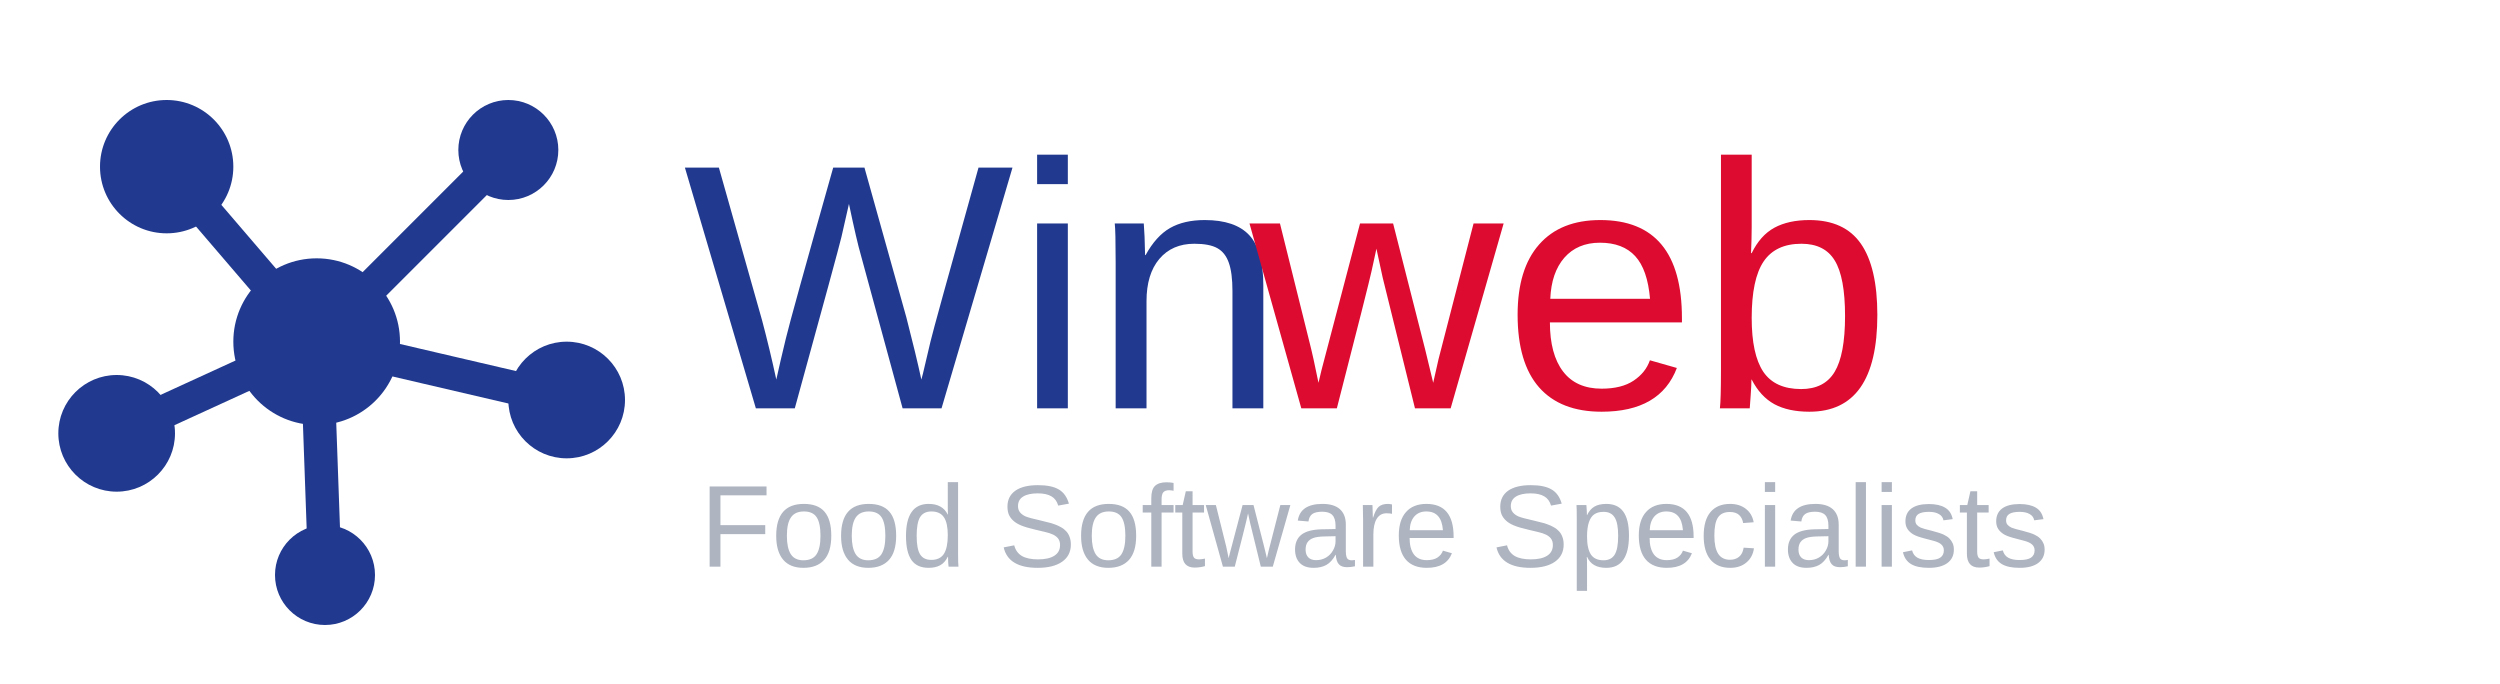
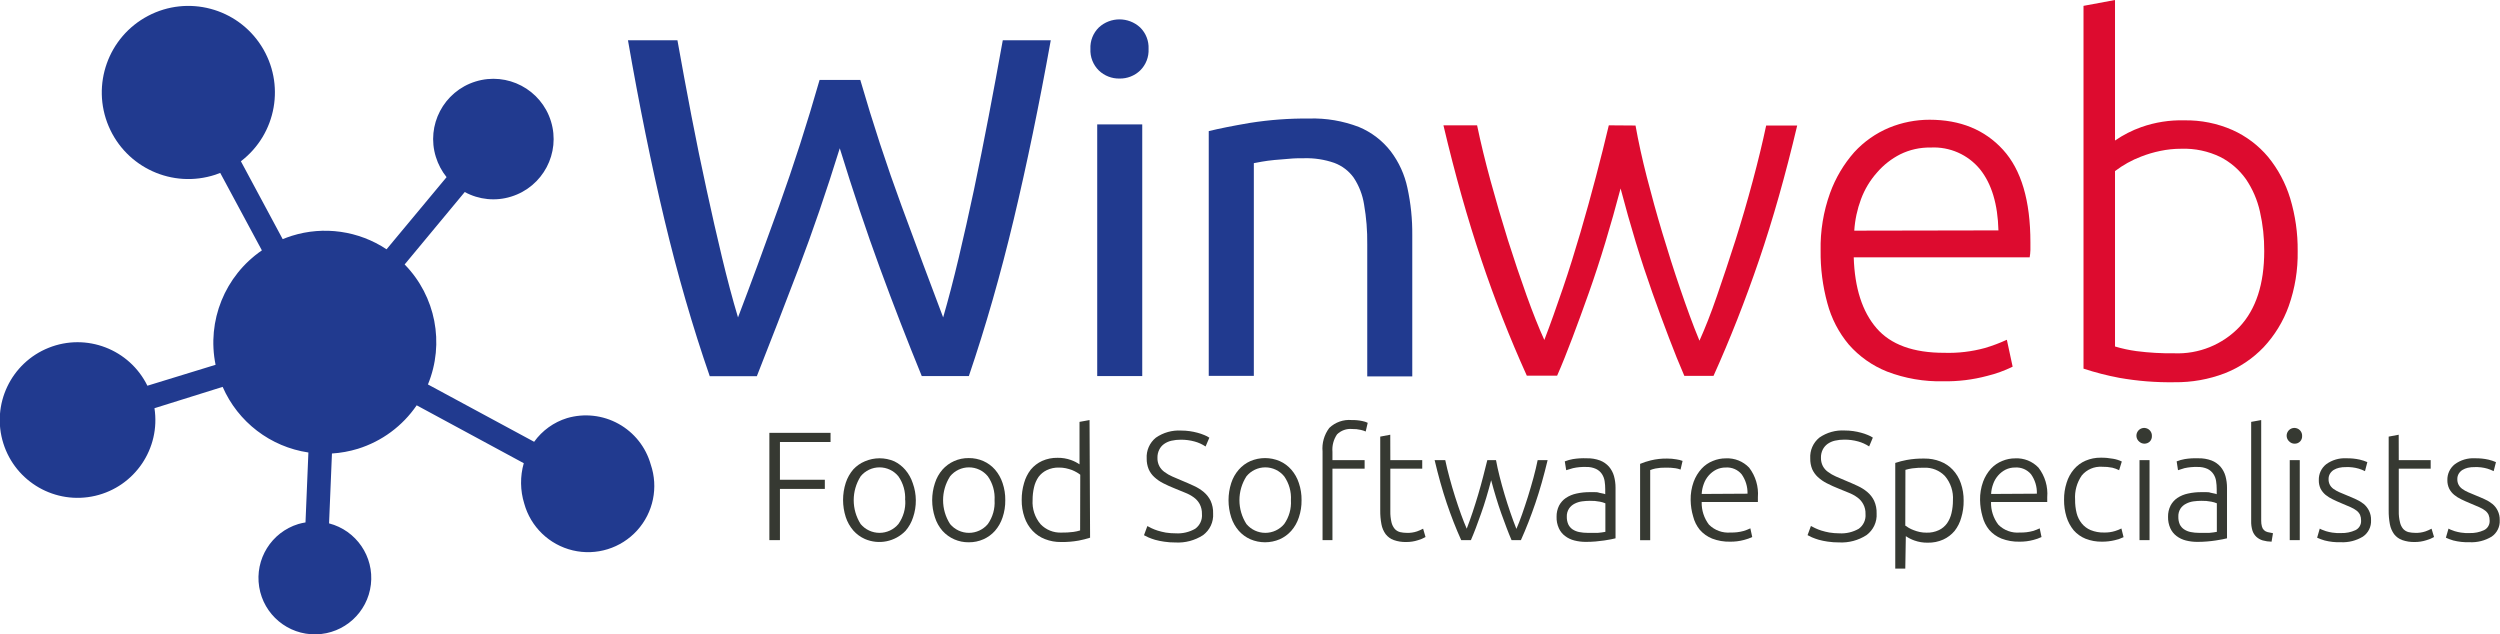
- <svg xmlns="http://www.w3.org/2000/svg" viewBox="0 0 300 82" role="img" aria-labelledby="title desc">
-   <g fill="none" stroke="#213a8f" stroke-width="4">
-     <path d="M38 41 20 20M38 41 61 18M38 41 14 52M38 41 39 69M38 41 68 48" />
-   </g>
-   <g fill="#213a8f">
-     <circle cx="38" cy="41" r="10" />
-     <circle cx="20" cy="20" r="8" />
-     <circle cx="61" cy="18" r="6" />
-     <circle cx="14" cy="52" r="7" />
-     <circle cx="39" cy="69" r="6" />
-     <circle cx="68" cy="48" r="7" />
-   </g>
-   <text x="82" y="49" font-family="Ubuntu, Arial, sans-serif" font-size="42" font-weight="400" fill="#213a8f">Win</text>
-   <text x="150" y="49" font-family="Ubuntu, Arial, sans-serif" font-size="42" font-weight="400" fill="#dd0b2f">web</text>
-   <text x="84" y="68" font-family="Ubuntu, Arial, sans-serif" font-size="14" fill="#aeb4c0">Food Software Specialists</text>
+ <svg xmlns="http://www.w3.org/2000/svg" id="Ebene_1" data-name="Ebene 1" viewBox="0 0 371.44 94.18">
+   <defs>
+     <style>.cls-1,.cls-4{fill:#213a8f;}.cls-2{fill:#dd0b2f;}.cls-3{fill:#363932;}.cls-4{fill-rule:evenodd;}</style>
+   </defs>
+   <path class="cls-1" d="M153.27,47.55q-3,9.66-6.12,17.86t-6.2,16h-7q-3.81-11-6.73-23.25T121.8,31.5h7.35q1,5.61,2.08,11.23t2.24,10.91c.76,3.52,1.53,6.9,2.3,10.11s1.56,6.19,2.38,8.93q2.88-7.56,6.12-16.6t6-18.68h6.05q2.8,9.65,6.12,18.68t6.19,16.6q1.16-4,2.31-8.85t2.27-10.12q1.11-5.3,2.19-10.94t2.09-11.27h7.13q-2.59,14.4-5.51,26.64t-6.66,23.25h-7q-3.18-7.77-6.2-16T153.27,47.55Z" transform="translate(-28.5 -25.52)" />
+   <path class="cls-1" d="M194.83,37.19A4.31,4.31,0,0,1,191.77,36a4.2,4.2,0,0,1-1.26-3.21,4.19,4.19,0,0,1,1.26-3.2,4.53,4.53,0,0,1,6.12,0,4.19,4.19,0,0,1,1.26,3.2A4.2,4.2,0,0,1,197.89,36,4.31,4.31,0,0,1,194.83,37.19Zm3.38,44.2h-6.69V44h6.69Z" transform="translate(-28.5 -25.52)" />
+   <path class="cls-1" d="M208.09,45q2.31-.57,6.12-1.22a53.21,53.21,0,0,1,8.79-.65,19,19,0,0,1,7.41,1.26A11.65,11.65,0,0,1,235.13,48a13.68,13.68,0,0,1,2.48,5.44,31.51,31.51,0,0,1,.72,7v21h-6.69V61.81a32,32,0,0,0-.47-5.9,10,10,0,0,0-1.55-4,6.19,6.19,0,0,0-2.88-2.19,12.55,12.55,0,0,0-4.46-.69c-.72,0-1.47,0-2.24.08s-1.5.11-2.19.18-1.32.15-1.87.25l-1.19.22v31.6h-6.7Z" transform="translate(-28.5 -25.52)" />
+   <path class="cls-2" d="M271.5,44.17q.64,3.6,1.68,7.66c.7,2.72,1.46,5.48,2.3,8.28s1.72,5.58,2.66,8.32S280,73.74,281,76.14c.82-1.83,1.69-4,2.6-6.66s1.83-5.37,2.75-8.27,1.77-5.83,2.56-8.78,1.46-5.71,2-8.26h4.61q-2.6,11-5.67,20t-6.76,17.19h-4.34q-1.1-2.53-2.29-5.67c-.8-2.08-1.62-4.32-2.46-6.69s-1.67-4.87-2.46-7.48-1.55-5.29-2.26-8c-.72,2.74-1.48,5.42-2.26,8s-1.61,5.12-2.45,7.49-1.66,4.61-2.45,6.7-1.55,4-2.27,5.63h-4.5a183.28,183.28,0,0,1-6.75-17.2q-3.06-9.07-5.64-20h5q.79,3.81,2,8.24t2.57,8.78q1.38,4.35,2.78,8.25t2.64,6.62c.92-2.38,1.84-5,2.76-7.69s1.79-5.5,2.61-8.29,1.57-5.53,2.29-8.25,1.35-5.26,1.92-7.66Z" transform="translate(-28.5 -25.52)" />
+   <path class="cls-2" d="M299,62.75a23.81,23.81,0,0,1,1.4-8.54A18.9,18.9,0,0,1,304,48.13a14.72,14.72,0,0,1,5.19-3.64,15.81,15.81,0,0,1,6-1.18q6.84,0,10.91,4.46t4.07,13.75c0,.39,0,.77,0,1.15s-.06.75-.11,1.08H303.92q.21,6.84,3.38,10.52t10.08,3.67a20.41,20.41,0,0,0,6.05-.72A24.25,24.25,0,0,0,326.67,76l.86,4a18.42,18.42,0,0,1-3.78,1.37,23.75,23.75,0,0,1-6.51.8,21.93,21.93,0,0,1-8.36-1.44,14.88,14.88,0,0,1-5.68-4A15.92,15.92,0,0,1,300,70.56,28.34,28.34,0,0,1,299,62.75Zm26.42-3c-.1-3.88-1-6.91-2.73-9.07a8.88,8.88,0,0,0-7.35-3.24,9.81,9.81,0,0,0-4.5,1,11.3,11.3,0,0,0-3.45,2.7A12.5,12.5,0,0,0,305,55.11a16.32,16.32,0,0,0-1,4.68Z" transform="translate(-28.5 -25.52)" />
+   <path class="cls-2" d="M342.74,46.4a16.8,16.8,0,0,1,3.92-2,17.79,17.79,0,0,1,6.37-1,17,17,0,0,1,7.17,1.44,14.84,14.84,0,0,1,5.29,4A18,18,0,0,1,368.77,55a26.25,26.25,0,0,1,1.11,7.82A23.26,23.26,0,0,1,368.55,71a17.65,17.65,0,0,1-3.74,6.12,16.19,16.19,0,0,1-5.76,3.86,20.22,20.22,0,0,1-7.46,1.33,43.07,43.07,0,0,1-8.2-.65,41.67,41.67,0,0,1-5.33-1.37V26.39l4.68-.87Zm0,30.6a20.89,20.89,0,0,0,3.2.69,39.55,39.55,0,0,0,5.58.32,12.68,12.68,0,0,0,9.72-3.93q3.67-3.92,3.67-11.26a25.82,25.82,0,0,0-.64-5.87,13.93,13.93,0,0,0-2.09-4.83,10.54,10.54,0,0,0-3.78-3.27,12.35,12.35,0,0,0-5.8-1.23,14.88,14.88,0,0,0-3.17.33,17.31,17.31,0,0,0-2.8.83,15.51,15.51,0,0,0-3.89,2.16Z" transform="translate(-28.5 -25.52)" />
+   <path class="cls-3" d="M142.81,105.77V89.83h9.09v1.36h-7.52V96.8h6.67v1.36h-6.67v7.61Z" transform="translate(-28.5 -25.52)" />
+   <path class="cls-3" d="M164.57,99.84a7.62,7.62,0,0,1-.41,2.55,5.78,5.78,0,0,1-1.12,2A5.4,5.4,0,0,1,157,105.6a5,5,0,0,1-1.71-1.25,5.8,5.8,0,0,1-1.13-2,8.33,8.33,0,0,1,0-5.1,5.85,5.85,0,0,1,1.13-2A4.94,4.94,0,0,1,157,94.06a5.53,5.53,0,0,1,4.37,0A5.07,5.07,0,0,1,163,95.32a5.83,5.83,0,0,1,1.12,2A7.58,7.58,0,0,1,164.57,99.84Zm-1.59,0a5.6,5.6,0,0,0-1-3.55,3.62,3.62,0,0,0-5.61,0,6.62,6.62,0,0,0,0,7.09,3.66,3.66,0,0,0,5.61,0A5.55,5.55,0,0,0,163,99.84Z" transform="translate(-28.5 -25.52)" />
+   <path class="cls-3" d="M177.86,99.84a7.62,7.62,0,0,1-.4,2.55,5.8,5.8,0,0,1-1.13,2,5,5,0,0,1-1.71,1.25,5.23,5.23,0,0,1-2.19.45,5.16,5.16,0,0,1-3.9-1.7,5.62,5.62,0,0,1-1.12-2,8.13,8.13,0,0,1,0-5.1,5.67,5.67,0,0,1,1.12-2,5.07,5.07,0,0,1,1.72-1.26,5.15,5.15,0,0,1,2.18-.45,5.23,5.23,0,0,1,2.19.45,4.94,4.94,0,0,1,1.71,1.26,5.85,5.85,0,0,1,1.13,2A7.58,7.58,0,0,1,177.86,99.84Zm-1.59,0a5.59,5.59,0,0,0-1-3.55,3.62,3.62,0,0,0-5.61,0,6.56,6.56,0,0,0,0,7.09,3.66,3.66,0,0,0,5.61,0A5.54,5.54,0,0,0,176.27,99.84Z" transform="translate(-28.5 -25.52)" />
+   <path class="cls-3" d="M190.46,105.41a14.3,14.3,0,0,1-1.7.43,13.51,13.51,0,0,1-2.62.21,6.27,6.27,0,0,1-2.38-.43,5,5,0,0,1-1.84-1.23,5.49,5.49,0,0,1-1.2-2,7.54,7.54,0,0,1-.42-2.6,8.63,8.63,0,0,1,.35-2.5,5.77,5.77,0,0,1,1-2,4.79,4.79,0,0,1,1.69-1.29,5.38,5.38,0,0,1,2.29-.46,5.65,5.65,0,0,1,2,.33,5.52,5.52,0,0,1,1.26.64V88.2l1.49-.27ZM189,96.05a4.23,4.23,0,0,0-.52-.35,6.06,6.06,0,0,0-.72-.35,7.33,7.33,0,0,0-.9-.26,4.74,4.74,0,0,0-1-.1,3.93,3.93,0,0,0-1.85.39,3.32,3.32,0,0,0-1.21,1,4.45,4.45,0,0,0-.67,1.55,8.06,8.06,0,0,0-.21,1.87,5.06,5.06,0,0,0,1.18,3.6,4.05,4.05,0,0,0,3.1,1.25,12.14,12.14,0,0,0,1.78-.1,6.25,6.25,0,0,0,1-.22Z" transform="translate(-28.5 -25.52)" />
+   <path class="cls-3" d="M203.18,104.76a5.21,5.21,0,0,0,2.9-.68,2.43,2.43,0,0,0,1-2.2,3,3,0,0,0-.33-1.46,3,3,0,0,0-.88-1,5.69,5.69,0,0,0-1.27-.69l-1.49-.61c-.66-.26-1.25-.53-1.78-.8A5.82,5.82,0,0,1,200,96.4a3.46,3.46,0,0,1-.84-1.18,4,4,0,0,1-.29-1.57,3.7,3.7,0,0,1,1.36-3.1A6,6,0,0,1,204,89.49a8.93,8.93,0,0,1,1.27.09,9.49,9.49,0,0,1,1.16.24,7.63,7.63,0,0,1,1,.34,3.72,3.72,0,0,1,.75.39l-.56,1.31a5.52,5.52,0,0,0-1.62-.74,7.49,7.49,0,0,0-2.06-.27,6,6,0,0,0-1.39.15,3.09,3.09,0,0,0-1.09.48,2.25,2.25,0,0,0-.72.84,2.56,2.56,0,0,0-.27,1.22,2.5,2.5,0,0,0,.28,1.24,2.55,2.55,0,0,0,.77.87,5.8,5.8,0,0,0,1.16.67c.44.2.93.41,1.45.62s1.22.52,1.78.78a6.38,6.38,0,0,1,1.46.92,4,4,0,0,1,1,1.29,4.21,4.21,0,0,1,.37,1.87,3.71,3.71,0,0,1-1.51,3.24,6.86,6.86,0,0,1-4.08,1.08,10.88,10.88,0,0,1-1.68-.12,10.45,10.45,0,0,1-1.36-.28,9.46,9.46,0,0,1-1-.36,6.26,6.26,0,0,1-.64-.32l.5-1.36c.16.09.36.2.62.32a7.71,7.71,0,0,0,.92.36,10.58,10.58,0,0,0,1.2.29A9.37,9.37,0,0,0,203.18,104.76Z" transform="translate(-28.5 -25.52)" />
+   <path class="cls-3" d="M221.88,99.84a7.62,7.62,0,0,1-.4,2.55,5.64,5.64,0,0,1-1.13,2,5,5,0,0,1-1.71,1.25,5.53,5.53,0,0,1-4.37,0,5,5,0,0,1-1.71-1.25,5.64,5.64,0,0,1-1.13-2,8.33,8.33,0,0,1,0-5.1,5.68,5.68,0,0,1,1.13-2,4.94,4.94,0,0,1,1.71-1.26,5.53,5.53,0,0,1,4.37,0,4.94,4.94,0,0,1,1.71,1.26,5.68,5.68,0,0,1,1.13,2A7.58,7.58,0,0,1,221.88,99.84Zm-1.58,0a5.6,5.6,0,0,0-1-3.55,3.62,3.62,0,0,0-5.61,0,6.56,6.56,0,0,0,0,7.09,3.66,3.66,0,0,0,5.61,0A5.55,5.55,0,0,0,220.3,99.84Z" transform="translate(-28.5 -25.52)" />
+   <path class="cls-3" d="M229.34,87.93a6.81,6.81,0,0,1,1.58.15,3,3,0,0,1,.79.26l-.3,1.29a3.76,3.76,0,0,0-.74-.24,4.92,4.92,0,0,0-1.26-.13,2.83,2.83,0,0,0-2.26.8,4,4,0,0,0-.68,2.58v1.24h4.78v1.27h-4.78v10.62H225V92.6A5.05,5.05,0,0,1,226,89.1,4.28,4.28,0,0,1,229.34,87.93Z" transform="translate(-28.5 -25.52)" />
+   <path class="cls-3" d="M235.07,93.88h4.74v1.27h-4.74v6.32a6.68,6.68,0,0,0,.17,1.65,2.38,2.38,0,0,0,.5,1,1.63,1.63,0,0,0,.78.46,4.53,4.53,0,0,0,1,.11,4.25,4.25,0,0,0,1.52-.22,6.84,6.84,0,0,0,.9-.4l.36,1.24a5,5,0,0,1-1.12.47,5.49,5.49,0,0,1-1.75.27,5.2,5.2,0,0,1-1.85-.29,2.67,2.67,0,0,1-1.2-.87,3.59,3.59,0,0,1-.63-1.47,10.35,10.35,0,0,1-.18-2.07V90.39l1.49-.28Z" transform="translate(-28.5 -25.52)" />
+   <path class="cls-3" d="M250.77,93.88c.14.77.32,1.59.54,2.45s.46,1.75.73,2.65.55,1.78.85,2.65.6,1.7.91,2.47c.26-.59.54-1.3.83-2.13s.59-1.72.88-2.64.56-1.87.82-2.81.46-1.82.63-2.64h1.48c-.56,2.34-1.16,4.47-1.82,6.4s-1.37,3.76-2.15,5.49h-1.39c-.23-.54-.48-1.14-.73-1.81s-.52-1.38-.79-2.14-.53-1.55-.78-2.38-.5-1.69-.73-2.57c-.23.88-.47,1.73-.72,2.57s-.51,1.64-.78,2.39-.53,1.48-.78,2.14-.5,1.27-.73,1.8H245.6q-1.17-2.59-2.15-5.49c-.65-1.93-1.25-4.07-1.8-6.4h1.58c.17.82.38,1.69.64,2.64s.52,1.87.82,2.8.59,1.81.89,2.63.58,1.54.84,2.12c.29-.76.59-1.58.88-2.46s.57-1.75.83-2.64.51-1.77.73-2.64.44-1.68.62-2.45Z" transform="translate(-28.5 -25.52)" />
+   <path class="cls-3" d="M264.24,93.61a5.35,5.35,0,0,1,2,.33,3.44,3.44,0,0,1,1.32.92,3.72,3.72,0,0,1,.74,1.39,6.5,6.5,0,0,1,.23,1.75v7.5l-.67.15-1,.17c-.39.06-.81.11-1.28.15s-.95.06-1.44.06a6.72,6.72,0,0,1-1.73-.21,3.85,3.85,0,0,1-1.38-.66,3,3,0,0,1-.92-1.15,3.8,3.8,0,0,1-.34-1.71,3.57,3.57,0,0,1,.37-1.66,3.21,3.21,0,0,1,1-1.13,4.62,4.62,0,0,1,1.58-.66,9,9,0,0,1,2-.21c.22,0,.45,0,.68,0s.47,0,.69.09l.58.12a1.31,1.31,0,0,1,.33.1v-.74a7.88,7.88,0,0,0-.09-1.2,2.66,2.66,0,0,0-.4-1.06,2.19,2.19,0,0,0-.88-.76,3.27,3.27,0,0,0-1.48-.29,7.76,7.76,0,0,0-1.95.18l-1,.3-.21-1.31a6.24,6.24,0,0,1,1.21-.34A10.18,10.18,0,0,1,264.24,93.61Zm.14,11.08c.58,0,1.09,0,1.53,0a11.16,11.16,0,0,0,1.11-.15V100.3a4.16,4.16,0,0,0-.8-.24,6.79,6.79,0,0,0-1.52-.13,9.27,9.27,0,0,0-1.15.08,3.43,3.43,0,0,0-1.11.35,2.19,2.19,0,0,0-.82.72,2.07,2.07,0,0,0-.33,1.22,2.71,2.71,0,0,0,.22,1.13,1.92,1.92,0,0,0,.62.73,2.76,2.76,0,0,0,1,.41A6.19,6.19,0,0,0,264.38,104.69Z" transform="translate(-28.5 -25.52)" />
+   <path class="cls-3" d="M276.19,93.65a7.66,7.66,0,0,1,1.39.12,4.26,4.26,0,0,1,.91.23l-.3,1.29a3.34,3.34,0,0,0-.74-.2A8.55,8.55,0,0,0,276,95a7.22,7.22,0,0,0-1.55.13,5.18,5.18,0,0,0-.77.23v10.42h-1.5V94.44a10.58,10.58,0,0,1,1.59-.52A9.73,9.73,0,0,1,276.19,93.65Z" transform="translate(-28.5 -25.52)" />
+   <path class="cls-3" d="M279.69,99.82a7.55,7.55,0,0,1,.45-2.73,5.93,5.93,0,0,1,1.18-1.94A4.55,4.55,0,0,1,283,94a4.91,4.91,0,0,1,1.92-.38A4.49,4.49,0,0,1,288.38,95a6.41,6.41,0,0,1,1.3,4.4c0,.12,0,.24,0,.36s0,.24,0,.35h-8.35a5.3,5.3,0,0,0,1.08,3.36,4.05,4.05,0,0,0,3.22,1.17,6.59,6.59,0,0,0,1.93-.23,7.42,7.42,0,0,0,1-.39l.28,1.29a6.85,6.85,0,0,1-1.21.43,7.58,7.58,0,0,1-2.08.26,7,7,0,0,1-2.67-.46,4.85,4.85,0,0,1-1.82-1.29,5.09,5.09,0,0,1-1-2A8.93,8.93,0,0,1,279.69,99.82Zm8.45-.95a4.78,4.78,0,0,0-.88-2.89,2.82,2.82,0,0,0-2.34-1,3.18,3.18,0,0,0-1.44.32,3.81,3.81,0,0,0-1.84,2.12,5,5,0,0,0-.31,1.49Z" transform="translate(-28.5 -25.52)" />
+   <path class="cls-3" d="M301.77,104.76a5.18,5.18,0,0,0,2.9-.68,2.44,2.44,0,0,0,1-2.2,2.84,2.84,0,0,0-.34-1.46,2.89,2.89,0,0,0-.88-1,5.69,5.69,0,0,0-1.27-.69l-1.49-.61a18.8,18.8,0,0,1-1.77-.8,5.88,5.88,0,0,1-1.34-.93,3.6,3.6,0,0,1-.84-1.18,4,4,0,0,1-.28-1.57,3.7,3.7,0,0,1,1.35-3.1,6,6,0,0,1,3.77-1.06,8.83,8.83,0,0,1,1.27.09,9.49,9.49,0,0,1,1.16.24,7.63,7.63,0,0,1,1,.34,3.72,3.72,0,0,1,.75.39l-.55,1.31a5.71,5.71,0,0,0-1.63-.74,7.47,7.47,0,0,0-2.05-.27,6.13,6.13,0,0,0-1.4.15,3.09,3.09,0,0,0-1.09.48,2.34,2.34,0,0,0-.72.84,2.56,2.56,0,0,0-.27,1.22,2.61,2.61,0,0,0,.28,1.24,2.55,2.55,0,0,0,.77.87,6.09,6.09,0,0,0,1.16.67c.45.2.93.41,1.45.62s1.22.52,1.78.78a6.38,6.38,0,0,1,1.46.92,3.91,3.91,0,0,1,1,1.29,4.21,4.21,0,0,1,.37,1.87,3.71,3.71,0,0,1-1.51,3.24,6.86,6.86,0,0,1-4.08,1.08,10.88,10.88,0,0,1-1.68-.12,10.28,10.28,0,0,1-1.35-.28,9.71,9.71,0,0,1-1-.36,6.26,6.26,0,0,1-.64-.32l.5-1.36c.16.09.37.2.63.32a7.09,7.09,0,0,0,.92.36,9.9,9.9,0,0,0,1.19.29A9.56,9.56,0,0,0,301.77,104.76Z" transform="translate(-28.5 -25.52)" />
+   <path class="cls-3" d="M311.58,110h-1.49V94.3a12.42,12.42,0,0,1,1.7-.44,13.51,13.51,0,0,1,2.62-.21,6.23,6.23,0,0,1,2.38.43,5,5,0,0,1,1.84,1.23,5.52,5.52,0,0,1,1.2,2,7.58,7.58,0,0,1,.42,2.6,8.26,8.26,0,0,1-.35,2.5,5.54,5.54,0,0,1-1,2,4.77,4.77,0,0,1-1.69,1.28,5.38,5.38,0,0,1-2.29.46,5.65,5.65,0,0,1-2-.33,5.52,5.52,0,0,1-1.26-.64Zm0-6.39a5.93,5.93,0,0,0,.52.34,4.53,4.53,0,0,0,.73.34,5.47,5.47,0,0,0,.89.27,4.74,4.74,0,0,0,1,.1,4,4,0,0,0,1.86-.38,3.16,3.16,0,0,0,1.2-1,4.39,4.39,0,0,0,.67-1.54,8.14,8.14,0,0,0,.21-1.88,5.06,5.06,0,0,0-1.18-3.6,4.05,4.05,0,0,0-3.1-1.25,12.14,12.14,0,0,0-1.78.1,7.51,7.51,0,0,0-1,.22Z" transform="translate(-28.5 -25.52)" />
+   <path class="cls-3" d="M322.69,99.82a7.55,7.55,0,0,1,.45-2.73,6.08,6.08,0,0,1,1.17-1.94A4.68,4.68,0,0,1,326,94a4.91,4.91,0,0,1,1.92-.38A4.46,4.46,0,0,1,331.37,95a6.36,6.36,0,0,1,1.3,4.4c0,.12,0,.24,0,.36s0,.24,0,.35h-8.35a5.3,5.3,0,0,0,1.08,3.36,4,4,0,0,0,3.22,1.17,6.59,6.59,0,0,0,1.93-.23,7.42,7.42,0,0,0,1-.39l.27,1.29a6.37,6.37,0,0,1-1.2.43,7.65,7.65,0,0,1-2.09.26,7,7,0,0,1-2.66-.46,4.78,4.78,0,0,1-1.82-1.29,5.1,5.1,0,0,1-1-2A9.32,9.32,0,0,1,322.69,99.82Zm8.44-.95a4.71,4.71,0,0,0-.87-2.89,2.83,2.83,0,0,0-2.35-1,3.17,3.17,0,0,0-1.43.32,3.76,3.76,0,0,0-1.11.87,3.88,3.88,0,0,0-.73,1.25,5,5,0,0,0-.31,1.49Z" transform="translate(-28.5 -25.52)" />
+   <path class="cls-3" d="M340.8,106a6.4,6.4,0,0,1-2.44-.44,4.67,4.67,0,0,1-1.76-1.25,5.88,5.88,0,0,1-1.07-2,8.34,8.34,0,0,1-.36-2.52,7.94,7.94,0,0,1,.38-2.55,5.59,5.59,0,0,1,1.09-2,4.71,4.71,0,0,1,1.72-1.27,5.59,5.59,0,0,1,2.28-.45,9.45,9.45,0,0,1,1.81.16,4.63,4.63,0,0,1,1.3.41l-.4,1.29a4.79,4.79,0,0,0-1-.37,7,7,0,0,0-1.54-.14,3.62,3.62,0,0,0-3,1.28,5.67,5.67,0,0,0-1,3.62,7.9,7.9,0,0,0,.23,2,4,4,0,0,0,.75,1.51,3.4,3.4,0,0,0,1.33,1,5,5,0,0,0,2,.36,5.07,5.07,0,0,0,1.62-.22,5.91,5.91,0,0,0,.95-.38l.32,1.29a5.88,5.88,0,0,1-1.3.45A7.94,7.94,0,0,1,340.8,106Z" transform="translate(-28.5 -25.52)" />
+   <path class="cls-3" d="M348.22,90.3a1.1,1.1,0,0,1-.32.83,1.15,1.15,0,0,1-1.57,0,1.15,1.15,0,1,1,1.89-.83Zm-.35,15.47h-1.49V93.88h1.49Z" transform="translate(-28.5 -25.52)" />
+   <path class="cls-3" d="M355.09,93.61a5.31,5.31,0,0,1,2,.33,3.44,3.44,0,0,1,1.32.92,3.72,3.72,0,0,1,.74,1.39,6.5,6.5,0,0,1,.23,1.75v7.5l-.67.15-1,.17c-.38.06-.81.11-1.28.15s-.94.06-1.43.06a6.8,6.8,0,0,1-1.74-.21,3.85,3.85,0,0,1-1.38-.66,3,3,0,0,1-.92-1.15,3.94,3.94,0,0,1-.34-1.71,3.57,3.57,0,0,1,.37-1.66,3.21,3.21,0,0,1,1-1.13,4.59,4.59,0,0,1,1.59-.66,9,9,0,0,1,2-.21c.21,0,.44,0,.67,0s.47,0,.7.09l.57.12a1.31,1.31,0,0,1,.33.1v-.74a7.88,7.88,0,0,0-.09-1.2,2.52,2.52,0,0,0-.4-1.06,2.23,2.23,0,0,0-.87-.76,3.35,3.35,0,0,0-1.49-.29,7.81,7.81,0,0,0-1.95.18l-.95.3-.2-1.31a5.89,5.89,0,0,1,1.2-.34A10.18,10.18,0,0,1,355.09,93.61Zm.14,11.08c.58,0,1.09,0,1.53,0a11.16,11.16,0,0,0,1.11-.15V100.3a3.94,3.94,0,0,0-.8-.24,6.79,6.79,0,0,0-1.52-.13,9.27,9.27,0,0,0-1.15.08,3.3,3.3,0,0,0-1.1.35,2.14,2.14,0,0,0-.83.72,2.07,2.07,0,0,0-.32,1.22,2.71,2.71,0,0,0,.21,1.13,1.86,1.86,0,0,0,.63.73,2.71,2.71,0,0,0,1,.41A6.19,6.19,0,0,0,355.23,104.69Z" transform="translate(-28.5 -25.52)" />
+   <path class="cls-3" d="M366,106a5.11,5.11,0,0,1-1.32-.19,2.46,2.46,0,0,1-.94-.53,2.23,2.23,0,0,1-.58-.92,4.43,4.43,0,0,1-.19-1.42V88.2l1.49-.27v14.95a3,3,0,0,0,.11.88,1.12,1.12,0,0,0,.31.53,1.16,1.16,0,0,0,.54.29,7.78,7.78,0,0,0,.79.16Z" transform="translate(-28.5 -25.52)" />
+   <path class="cls-3" d="M370.54,90.3a1.08,1.08,0,0,1-1.11,1.14,1.09,1.09,0,0,1-.78-.31,1.15,1.15,0,1,1,1.89-.83Zm-.35,15.47H368.7V93.88h1.49Z" transform="translate(-28.5 -25.52)" />
+   <path class="cls-3" d="M376.33,104.72a4.75,4.75,0,0,0,2.13-.43,1.48,1.48,0,0,0,.84-1.44,2.12,2.12,0,0,0-.15-.83,1.78,1.78,0,0,0-.5-.62,4.38,4.38,0,0,0-.91-.53l-1.39-.59c-.44-.19-.87-.37-1.26-.57a5.29,5.29,0,0,1-1.06-.66,3.09,3.09,0,0,1-.74-.91,2.8,2.8,0,0,1-.27-1.29,2.89,2.89,0,0,1,1.09-2.35,4.64,4.64,0,0,1,3-.89,8.6,8.6,0,0,1,2,.2,6.51,6.51,0,0,1,1.12.37l-.35,1.34a6.48,6.48,0,0,0-.93-.37,6,6,0,0,0-1.92-.23,4.13,4.13,0,0,0-1,.1,2.73,2.73,0,0,0-.8.32,1.73,1.73,0,0,0-.55.56,1.49,1.49,0,0,0-.21.82,1.69,1.69,0,0,0,.73,1.44,5,5,0,0,0,.87.49l1.19.5c.46.19.9.37,1.32.57a5.39,5.39,0,0,1,1.12.68,3.21,3.21,0,0,1,.78,1,3,3,0,0,1,.3,1.41,2.77,2.77,0,0,1-1.21,2.44,5.8,5.8,0,0,1-3.3.83,8.54,8.54,0,0,1-2.39-.26,8.3,8.3,0,0,1-1.11-.41l.39-1.35.3.15.62.23a7.26,7.26,0,0,0,.93.21A6.77,6.77,0,0,0,376.33,104.72Z" transform="translate(-28.5 -25.52)" />
+   <path class="cls-3" d="M384.9,93.88h4.74v1.27H384.9v6.32a6.18,6.18,0,0,0,.18,1.65,2.26,2.26,0,0,0,.49,1,1.67,1.67,0,0,0,.78.46,4.6,4.6,0,0,0,1,.11,4.25,4.25,0,0,0,1.52-.22,6.28,6.28,0,0,0,.9-.4l.37,1.24a5.08,5.08,0,0,1-1.13.47,5.49,5.49,0,0,1-1.75.27,5.24,5.24,0,0,1-1.85-.29,2.67,2.67,0,0,1-1.2-.87,3.72,3.72,0,0,1-.63-1.47,10.35,10.35,0,0,1-.18-2.07V90.39l1.49-.28Z" transform="translate(-28.5 -25.52)" />
+   <path class="cls-3" d="M395.44,104.72a4.73,4.73,0,0,0,2.12-.43,1.48,1.48,0,0,0,.84-1.44,2.12,2.12,0,0,0-.15-.83,1.74,1.74,0,0,0-.49-.62,4.38,4.38,0,0,0-.91-.53l-1.39-.59c-.45-.19-.87-.37-1.27-.57a5.21,5.21,0,0,1-1.05-.66,2.94,2.94,0,0,1-.74-.91,2.8,2.8,0,0,1-.28-1.29,2.9,2.9,0,0,1,1.1-2.35,4.61,4.61,0,0,1,3-.89,8.6,8.6,0,0,1,2,.2,6.51,6.51,0,0,1,1.12.37L399,95.52a6.48,6.48,0,0,0-.93-.37,6,6,0,0,0-1.92-.23,4.22,4.22,0,0,0-1,.1,2.79,2.79,0,0,0-.79.32,1.73,1.73,0,0,0-.55.56,1.49,1.49,0,0,0-.21.82,1.7,1.7,0,0,0,.19.83,1.82,1.82,0,0,0,.54.61,4.65,4.65,0,0,0,.87.49l1.19.5c.46.19.9.37,1.32.57a5.06,5.06,0,0,1,1.11.68,2.93,2.93,0,0,1,.78,1,3,3,0,0,1,.3,1.41,2.77,2.77,0,0,1-1.2,2.44,5.8,5.8,0,0,1-3.3.83,8.62,8.62,0,0,1-2.4-.26,8,8,0,0,1-1.1-.41l.39-1.35.3.15.62.23a7.26,7.26,0,0,0,.93.21A6.7,6.7,0,0,0,395.44,104.72Z" transform="translate(-28.5 -25.52)" />
+   <path class="cls-4" d="M125.18,94.52a10,10,0,0,0-12.43-6.88,9.45,9.45,0,0,0-4.89,3.52L92.08,82.64a16.51,16.51,0,0,0-3.46-17.83l8.93-10.76a8.85,8.85,0,0,0,6.9.68,8.95,8.95,0,1,0-11.19-5.89,9.08,9.08,0,0,0,1.59,3L85.93,62.56a16.51,16.51,0,0,0-14.08-2c-.46.14-.91.32-1.35.49L64.29,49.48a12.86,12.86,0,1,0-3.8,2c.25-.08.49-.18.73-.27l6.19,11.51a16.6,16.6,0,0,0-6.88,17L50.4,82.83a11.56,11.56,0,1,0,1.05,3.34L61.58,83a16.56,16.56,0,0,0,12.74,9.75l-.43,10.39a8.22,8.22,0,0,0-1.07.24,8.38,8.38,0,1,0,4.57-.1l.43-10.38a16.79,16.79,0,0,0,3.85-.7,16.52,16.52,0,0,0,8.74-6.46l15.91,8.6a10.51,10.51,0,0,0,.07,6,9.84,9.84,0,1,0,18.79-5.82Z" transform="translate(-28.5 -25.52)" />
</svg>
